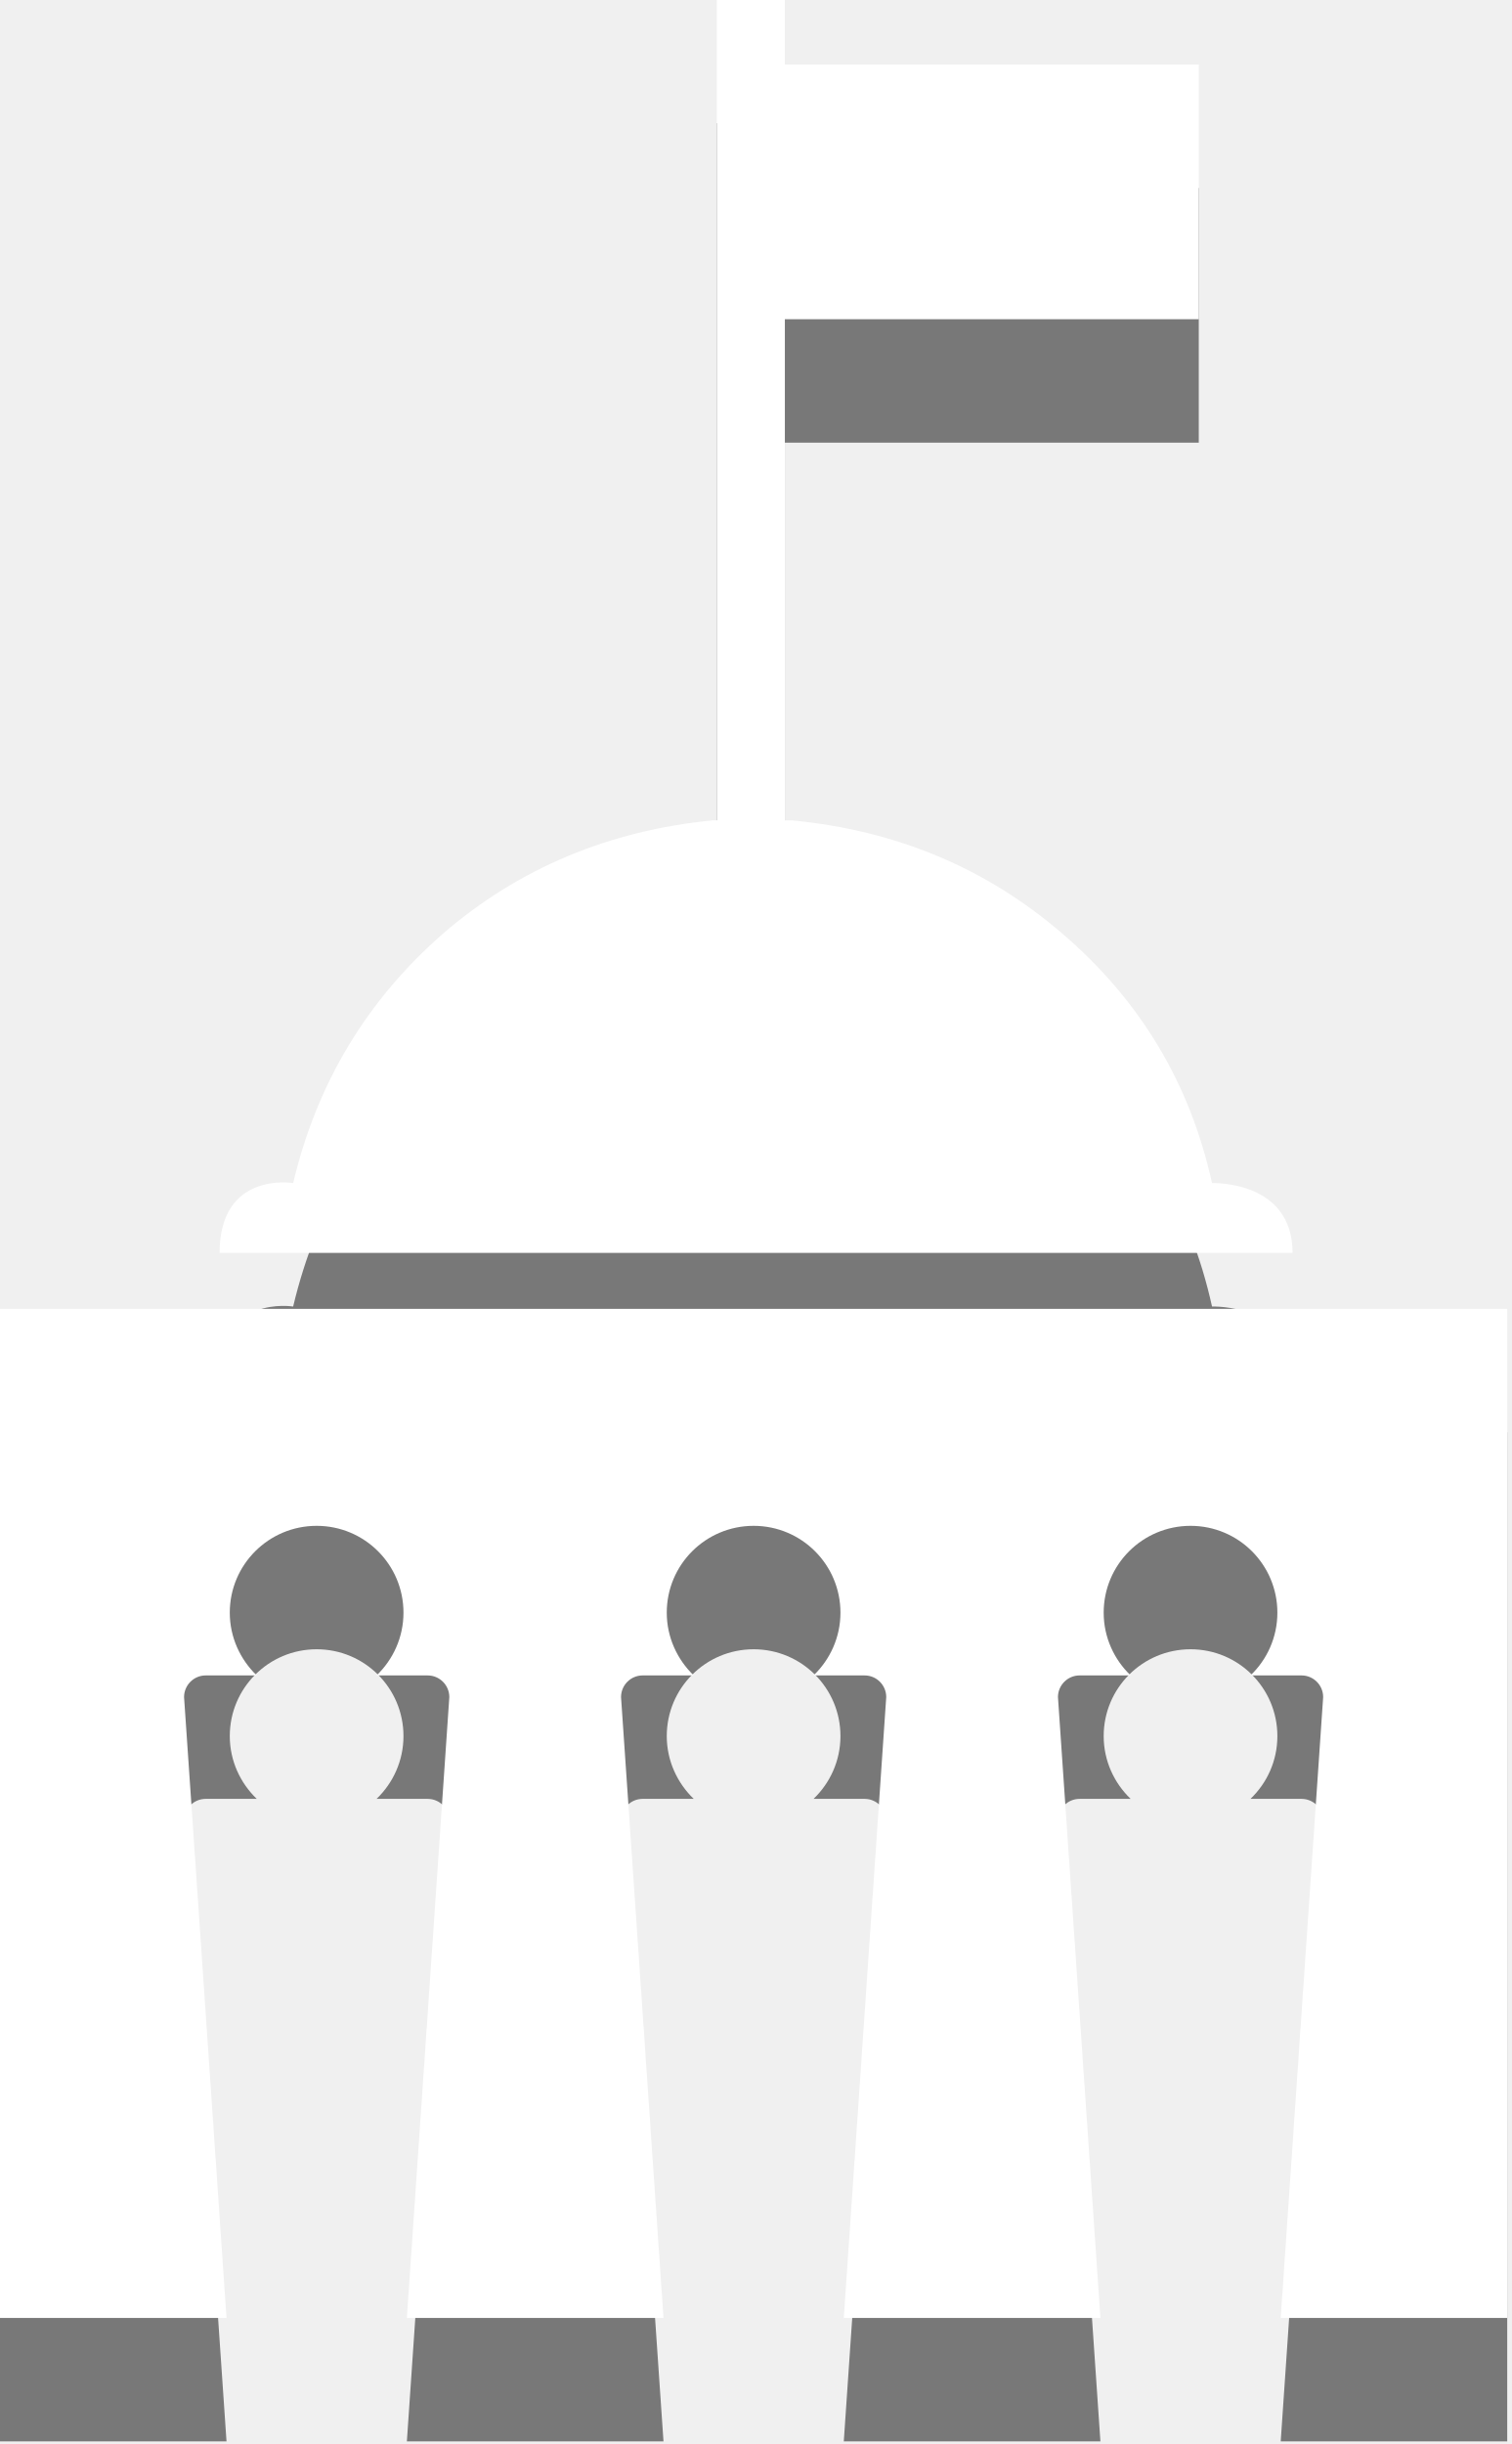
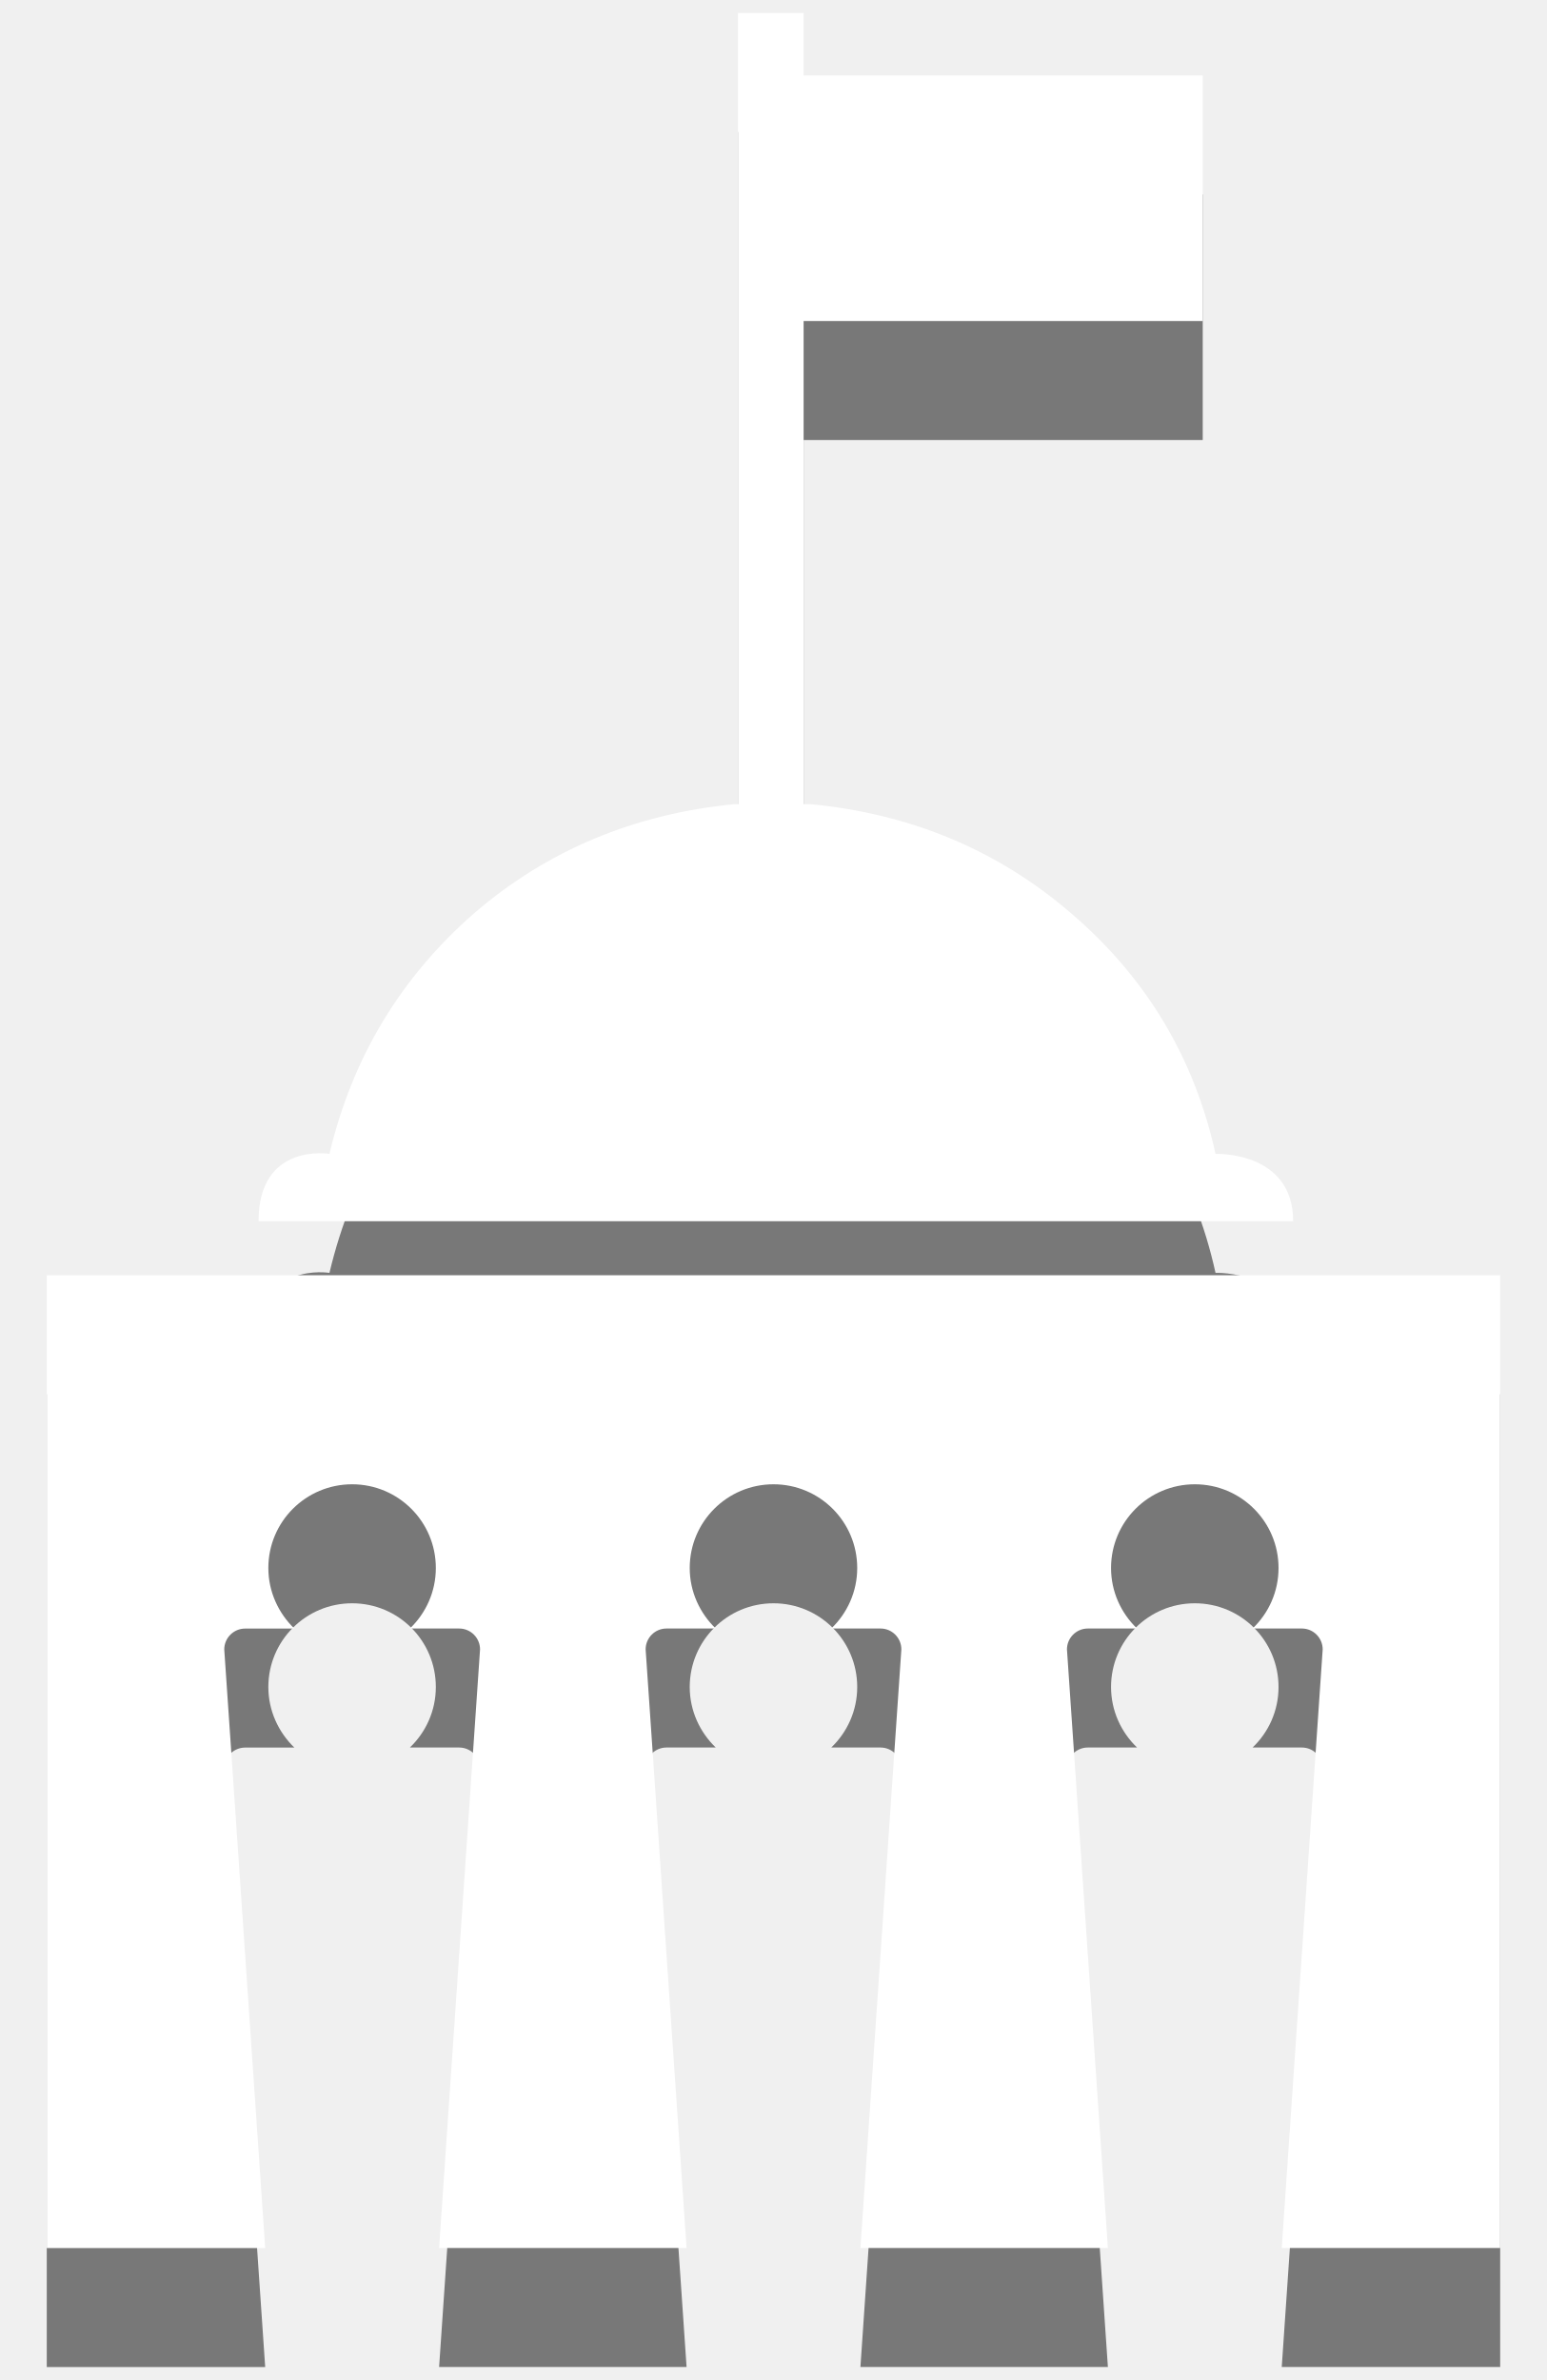
- <svg xmlns="http://www.w3.org/2000/svg" version="1.0" id="Layer_1" x="0px" y="0px" width="24.5px" height="39.6px" viewBox="0 0 24.5 39.6" enable-background="new 0 0 24.5 39.6" xml:space="preserve">
+ <svg xmlns="http://www.w3.org/2000/svg" version="1.0" id="Layer_1" x="0px" y="0px" width="26px" height="40px" viewBox="0 0 26 40" enable-background="new 0 0 26 40" xml:space="preserve">
  <g opacity="0.5">
-     <path d="M24.428,23.208H0v16.35h3.671l-0.688-10.06c0-0.194,0.158-0.351,0.35-0.351h0.828c-0.267-0.257-0.437-0.618-0.437-1.017   c0-0.778,0.63-1.407,1.408-1.407c0.777,0,1.407,0.629,1.407,1.407c0,0.399-0.168,0.76-0.436,1.017h0.828   c0.193,0,0.351,0.157,0.351,0.351l-0.688,10.06h4.159l-0.688-10.06c0-0.194,0.157-0.351,0.35-0.351h0.828   c-0.267-0.257-0.437-0.618-0.437-1.017c0-0.778,0.63-1.407,1.408-1.407c0.777,0,1.407,0.629,1.407,1.407   c0,0.399-0.168,0.76-0.436,1.017h0.828c0.193,0,0.35,0.157,0.35,0.351l-0.688,10.06h4.159l-0.688-10.06   c0-0.194,0.158-0.351,0.35-0.351h0.828c-0.268-0.257-0.437-0.618-0.437-1.017c0-0.778,0.63-1.407,1.408-1.407   c0.777,0,1.407,0.629,1.407,1.407c0,0.399-0.167,0.76-0.436,1.017h0.828c0.193,0,0.35,0.157,0.35,0.351l-0.688,10.06h3.671V23.208z   " />
-     <path d="M19.643,21.17c-0.356-1.614-1.162-2.962-2.431-4.047c-1.229-1.057-2.684-1.667-4.371-1.83H12.72V7.172h6.708V3.045H12.72   V2.846V1.996h-1.103v13.297h-0.064c-1.673,0.163-3.139,0.772-4.367,1.83c-1.244,1.086-2.052,2.433-2.435,4.047   c0,0-1.192-0.199-1.192,1.132h17.389C20.948,21.118,19.643,21.17,19.643,21.17z" />
+     <path d="M25.214,23.432H0.786v16.35h3.671l-0.688-10.06c0-0.194,0.158-0.351,0.35-0.351h0.828C4.68,29.113,4.51,28.752,4.51,28.353   c0-0.778,0.63-1.407,1.408-1.407c0.777,0,1.407,0.629,1.407,1.407c0,0.399-0.168,0.76-0.436,1.017h0.828   c0.193,0,0.351,0.157,0.351,0.351L7.38,39.781h4.159l-0.688-10.06c0-0.194,0.157-0.351,0.35-0.351h0.828   c-0.267-0.257-0.437-0.618-0.437-1.017c0-0.778,0.63-1.407,1.408-1.407c0.777,0,1.407,0.629,1.407,1.407   c0,0.399-0.168,0.76-0.436,1.017h0.828c0.193,0,0.35,0.157,0.35,0.351l-0.688,10.06h4.159l-0.688-10.06   c0-0.194,0.158-0.351,0.35-0.351h0.828c-0.268-0.257-0.437-0.618-0.437-1.017c0-0.778,0.63-1.407,1.408-1.407   c0.777,0,1.407,0.629,1.407,1.407c0,0.399-0.167,0.76-0.436,1.017h0.828c0.193,0,0.35,0.157,0.35,0.351l-0.688,10.06h3.671V23.432z   " />
+     <path d="M20.429,21.393c-0.356-1.614-1.162-2.962-2.431-4.047c-1.229-1.057-2.684-1.667-4.371-1.83h-0.121V7.395h6.708V3.268   h-6.708V3.069V2.219h-1.103v13.297h-0.064c-1.673,0.163-3.139,0.772-4.367,1.83c-1.244,1.086-2.052,2.433-2.435,4.047   c0,0-1.192-0.199-1.192,1.132h17.389C21.734,21.341,20.429,21.393,20.429,21.393z" />
  </g>
  <g>
-     <path fill="#FFFFFF" d="M24.428,21.208H0v16.35h3.671l-0.688-10.06c0-0.194,0.158-0.351,0.35-0.351h0.828   c-0.267-0.257-0.437-0.618-0.437-1.017c0-0.778,0.63-1.407,1.408-1.407c0.777,0,1.407,0.629,1.407,1.407   c0,0.399-0.168,0.76-0.436,1.017h0.828c0.193,0,0.351,0.157,0.351,0.351l-0.688,10.06h4.159l-0.688-10.06   c0-0.194,0.157-0.351,0.35-0.351h0.828c-0.267-0.257-0.437-0.618-0.437-1.017c0-0.778,0.63-1.407,1.408-1.407   c0.777,0,1.407,0.629,1.407,1.407c0,0.399-0.168,0.76-0.436,1.017h0.828c0.193,0,0.35,0.157,0.35,0.351l-0.688,10.06h4.159   l-0.688-10.06c0-0.194,0.158-0.351,0.35-0.351h0.828c-0.268-0.257-0.437-0.618-0.437-1.017c0-0.778,0.63-1.407,1.408-1.407   c0.777,0,1.407,0.629,1.407,1.407c0,0.399-0.167,0.76-0.436,1.017h0.828c0.193,0,0.35,0.157,0.35,0.351l-0.688,10.06h3.671V21.208z   " />
-     <path fill="#FFFFFF" d="M19.643,19.17c-0.356-1.614-1.162-2.962-2.431-4.047c-1.229-1.057-2.684-1.667-4.371-1.83H12.72V5.172   h6.708V1.045H12.72V0.846v-0.851h-1.103v13.297h-0.064c-1.673,0.163-3.139,0.772-4.367,1.83c-1.244,1.086-2.052,2.433-2.435,4.047   c0,0-1.192-0.199-1.192,1.132h17.389C20.948,19.118,19.643,19.17,19.643,19.17z" />
+     <path fill="#FFFFFF" d="M25.214,21.432H0.786v16.35h3.671l-0.688-10.06c0-0.194,0.158-0.351,0.35-0.351h0.828   C4.68,27.113,4.51,26.752,4.51,26.353c0-0.778,0.63-1.407,1.408-1.407c0.777,0,1.407,0.629,1.407,1.407   c0,0.399-0.168,0.76-0.436,1.017h0.828c0.193,0,0.351,0.157,0.351,0.351L7.38,37.781h4.159l-0.688-10.06   c0-0.194,0.157-0.351,0.35-0.351h0.828c-0.267-0.257-0.437-0.618-0.437-1.017c0-0.778,0.63-1.407,1.408-1.407   c0.777,0,1.407,0.629,1.407,1.407c0,0.399-0.168,0.76-0.436,1.017h0.828c0.193,0,0.35,0.157,0.35,0.351l-0.688,10.06h4.159   l-0.688-10.06c0-0.194,0.158-0.351,0.35-0.351h0.828c-0.268-0.257-0.437-0.618-0.437-1.017c0-0.778,0.63-1.407,1.408-1.407   c0.777,0,1.407,0.629,1.407,1.407c0,0.399-0.167,0.76-0.436,1.017h0.828c0.193,0,0.35,0.157,0.35,0.351l-0.688,10.06h3.671V21.432z   " />
+     <path fill="#FFFFFF" d="M20.429,19.393c-0.356-1.614-1.162-2.962-2.431-4.047c-1.229-1.057-2.684-1.667-4.371-1.83h-0.121V5.395   h6.708V1.268h-6.708V1.069V0.219h-1.103v13.297h-0.064c-1.673,0.163-3.139,0.772-4.367,1.83c-1.244,1.086-2.052,2.433-2.435,4.047   c0,0-1.192-0.199-1.192,1.132h17.389C21.734,19.341,20.429,19.393,20.429,19.393z" />
  </g>
</svg>
